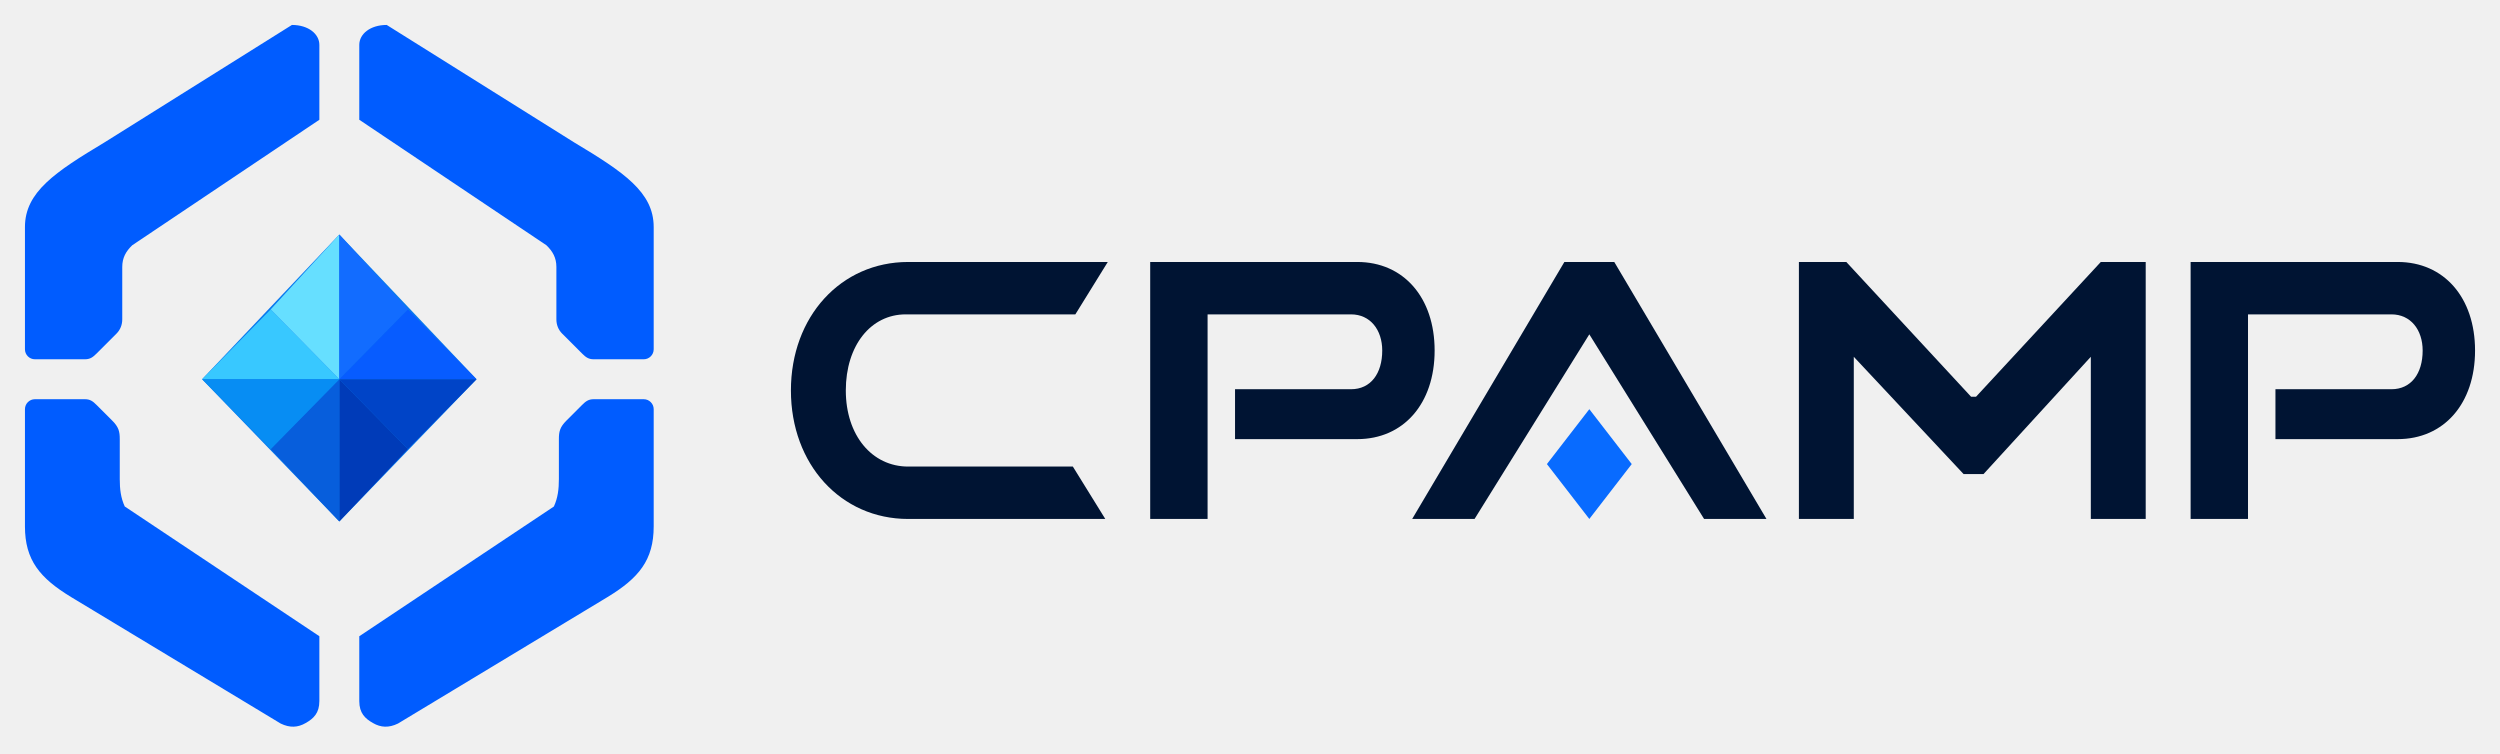
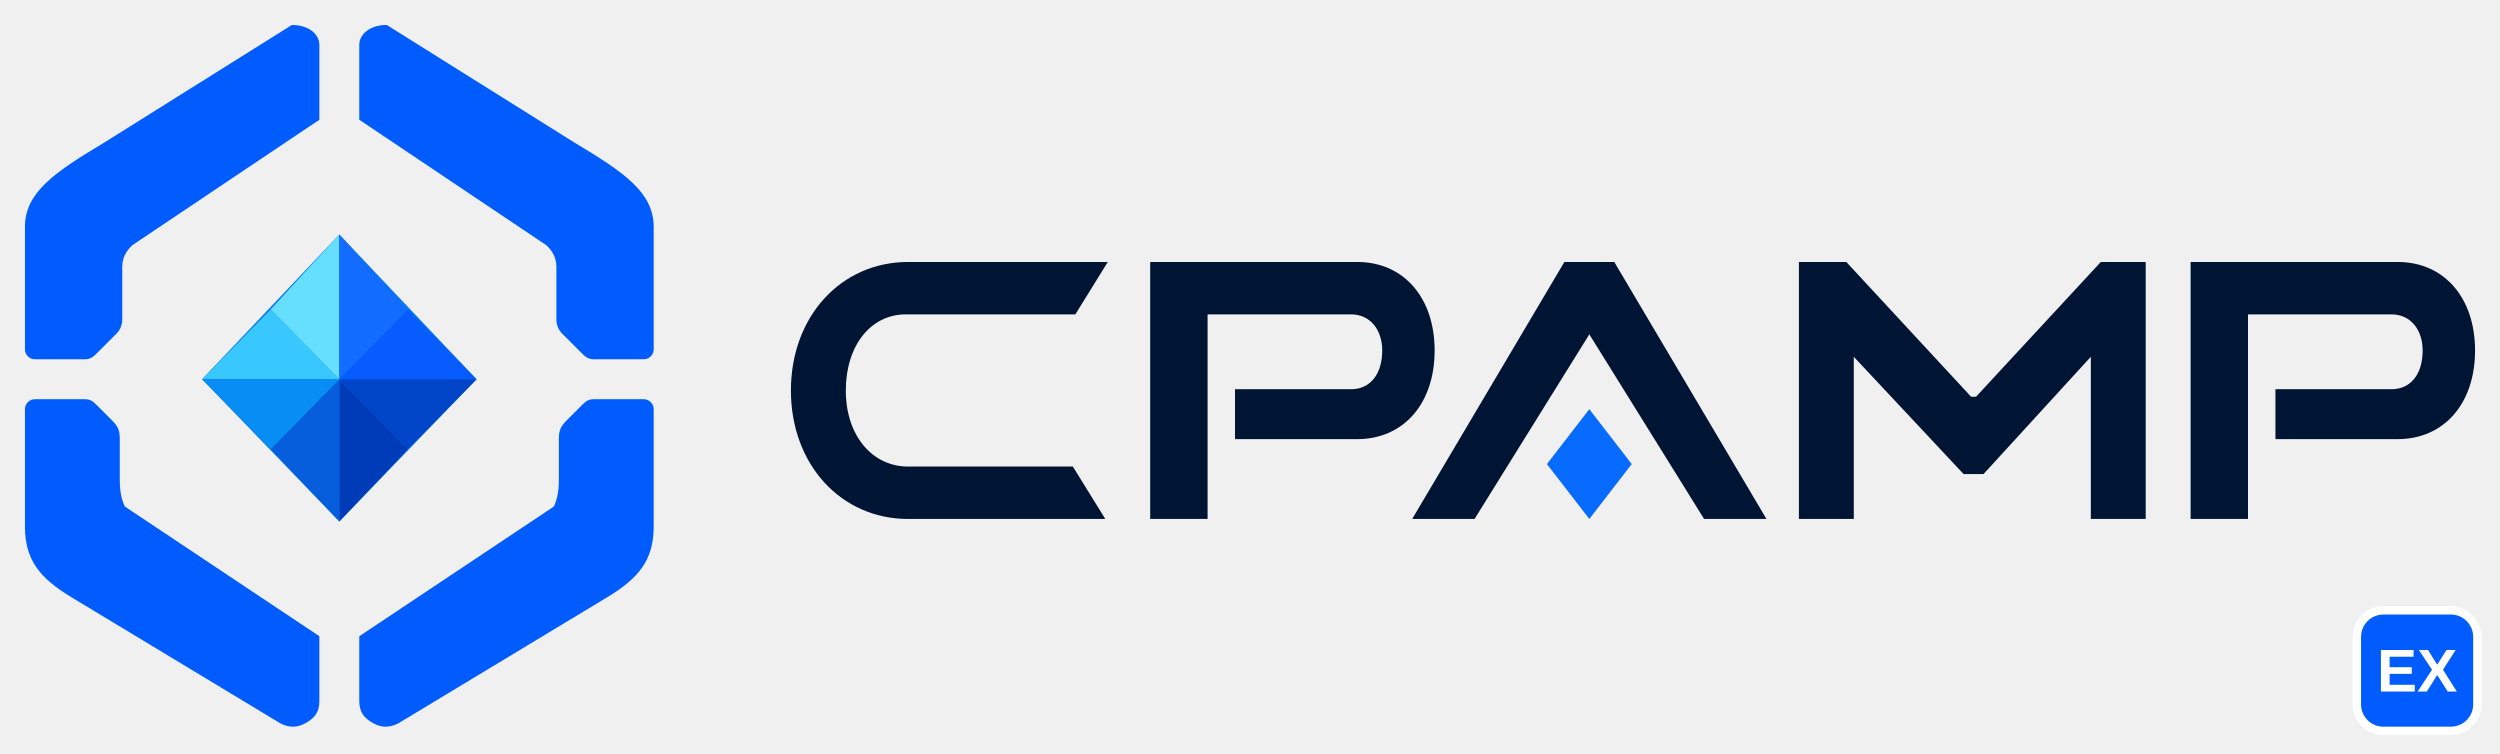
<svg xmlns="http://www.w3.org/2000/svg" width="1002" height="302" viewBox="12 8 1002 302" fill="none" shape-rendering="geometricPrecision">
  <defs>
    <path id="letter-p" d="M164 18h83c18.5 0 31 14.2 31 35.5S265.5 89 247 89h-49V69h46.5c7.9 0 12.5-6.3 12.5-15.5 0-8.3-4.8-14.5-12.5-14.5H187v82h-23V18Z" />
  </defs>
  <g transform="translate(0 0)">
    <path fill="#005CFF" d="M129 18 54 65C34 77 22 85 22 99v49c0 2.2 1.8 4 4 4h20c2.1 0 3.2-.8 4.7-2.3l8-8c1.5-1.5 2.3-3.5 2.3-5.7v-21c0-3.7 1.5-6.3 4-8.7L140 56V26c0-4.4-4.4-8-11-8Zm38 0 75 47c20 12 32 20 32 34v49c0 2.2-1.8 4-4 4h-20c-2.1 0-3.2-.8-4.7-2.3l-8-8c-1.5-1.5-2.3-3.5-2.3-5.7v-21c0-3.7-1.5-6.3-4-8.7L156 56V26c0-4.4 4.4-8 11-8ZM26 168h20c2.1 0 3.2.8 4.7 2.3l6.3 6.3c2.6 2.6 3 4.4 3 7.4v16c0 4 .4 7.5 2 11L140 263v26c0 4.8-2.3 7-5.5 8.8-3.1 1.8-6.3 2-10 .2l-84-50.7C28 239.7 22 232.5 22 219v-47c0-2.2 1.8-4 4-4Zm244 0h-20c-2.1 0-3.2.8-4.7 2.3l-6.3 6.3c-2.6 2.6-3 4.4-3 7.4v16c0 4-.4 7.5-2 11L156 263v26c0 4.8 2.3 7 5.5 8.8 3.1 1.8 6.3 2 10 .2l84-50.7C268 239.7 274 232.5 274 219v-47c0-2.2-1.8-4-4-4Z" />
    <path d="m148 102 55 58-55 57-55-57 55-58Z" fill="#0878EE" />
    <path d="m93 160 27.5-28 27.5 28H93Z" fill="#38C8FF" />
    <path d="m120.5 132 27.5-30v58l-27.5-28Z" fill="#66DFFF" />
    <path d="m148 102 27.5 30-27.5 28v-58Z" fill="#126CFF" />
    <path d="m175.5 132 27.5 28h-55l27.5-28Z" fill="#075CFF" />
    <path d="m203 160-27.5 28-27.5-28h55Z" fill="#0044C7" />
    <path d="m175.5 188-27.5 29v-57l27.5 28Z" fill="#003BB8" />
    <path d="m148 217-27.5-29 27.5-28v57Z" fill="#075EDC" />
    <path d="m120.5 188-27.5-28h55l-27.5 28Z" fill="#078DF3" />
  </g>
  <g transform="translate(309 95)">
    <g fill="#001433">
      <path d="m147 18-13 21H66c-14 0-24 12.5-24 30.5S52.5 100 67 100h66l13 21H67c-27 0-47-21.9-47-51.5S40 18 67 18h80Z" />
      <use href="#letter-p" />
      <path d="m269 121 61-103h20l61 103h-25l-46-74-46 74h-25Z" />
      <path d="M424 18v103h22V56l44 47h8l43-47v65h22V18h-18l-50 54h-2l-50-54h-19Z" />
      <use href="#letter-p" transform="translate(417)" />
    </g>
    <path d="m340 77 17 22-17 22-17-22 17-22Z" fill="#086BFF" />
  </g>
+   <g data-cpamp-ex="1" shape-rendering="geometricPrecision">
+     <rect x="956.62" y="252.62" width="48.32" height="48.32" rx="10.63" fill="#005CFF" stroke="#FFFFFF" stroke-width="3.38" />
+     <text x="980.78" y="276.78" font-family="Arial, Helvetica, sans-serif" font-size="24.16" font-weight="700" fill="#FFFFFF" text-anchor="middle" dominant-baseline="central">EX</text>
+   </g>
</svg>
